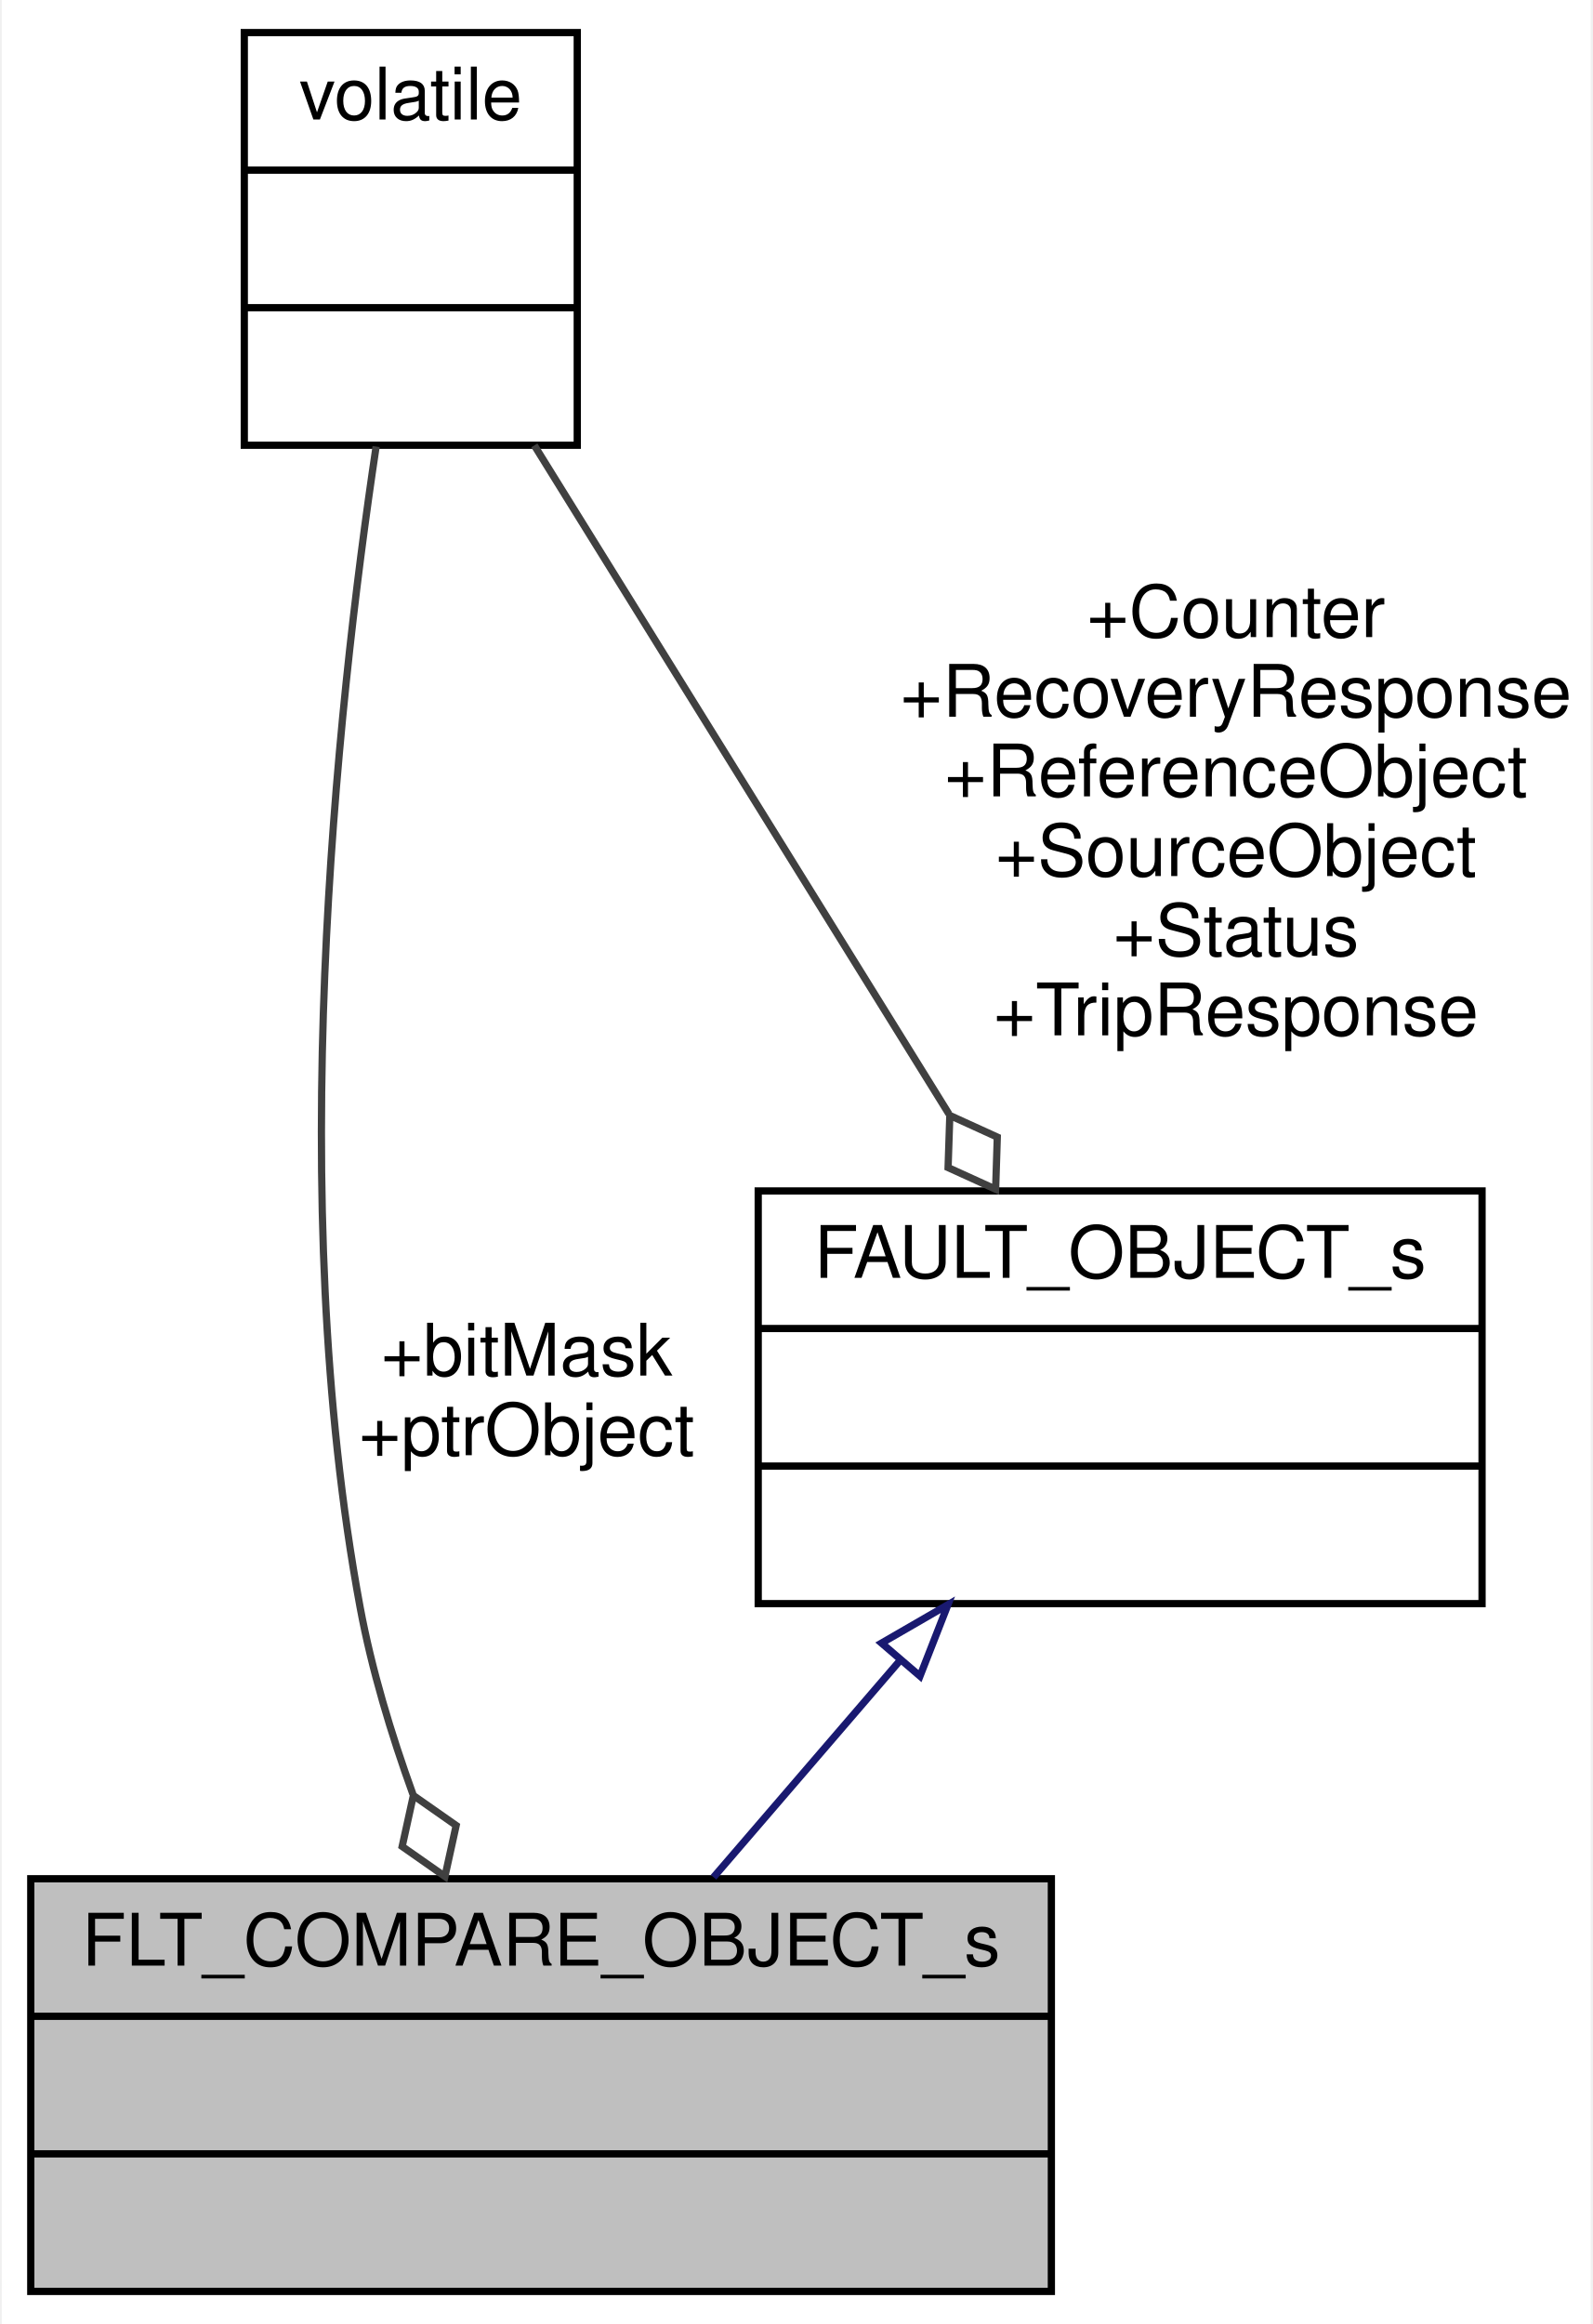
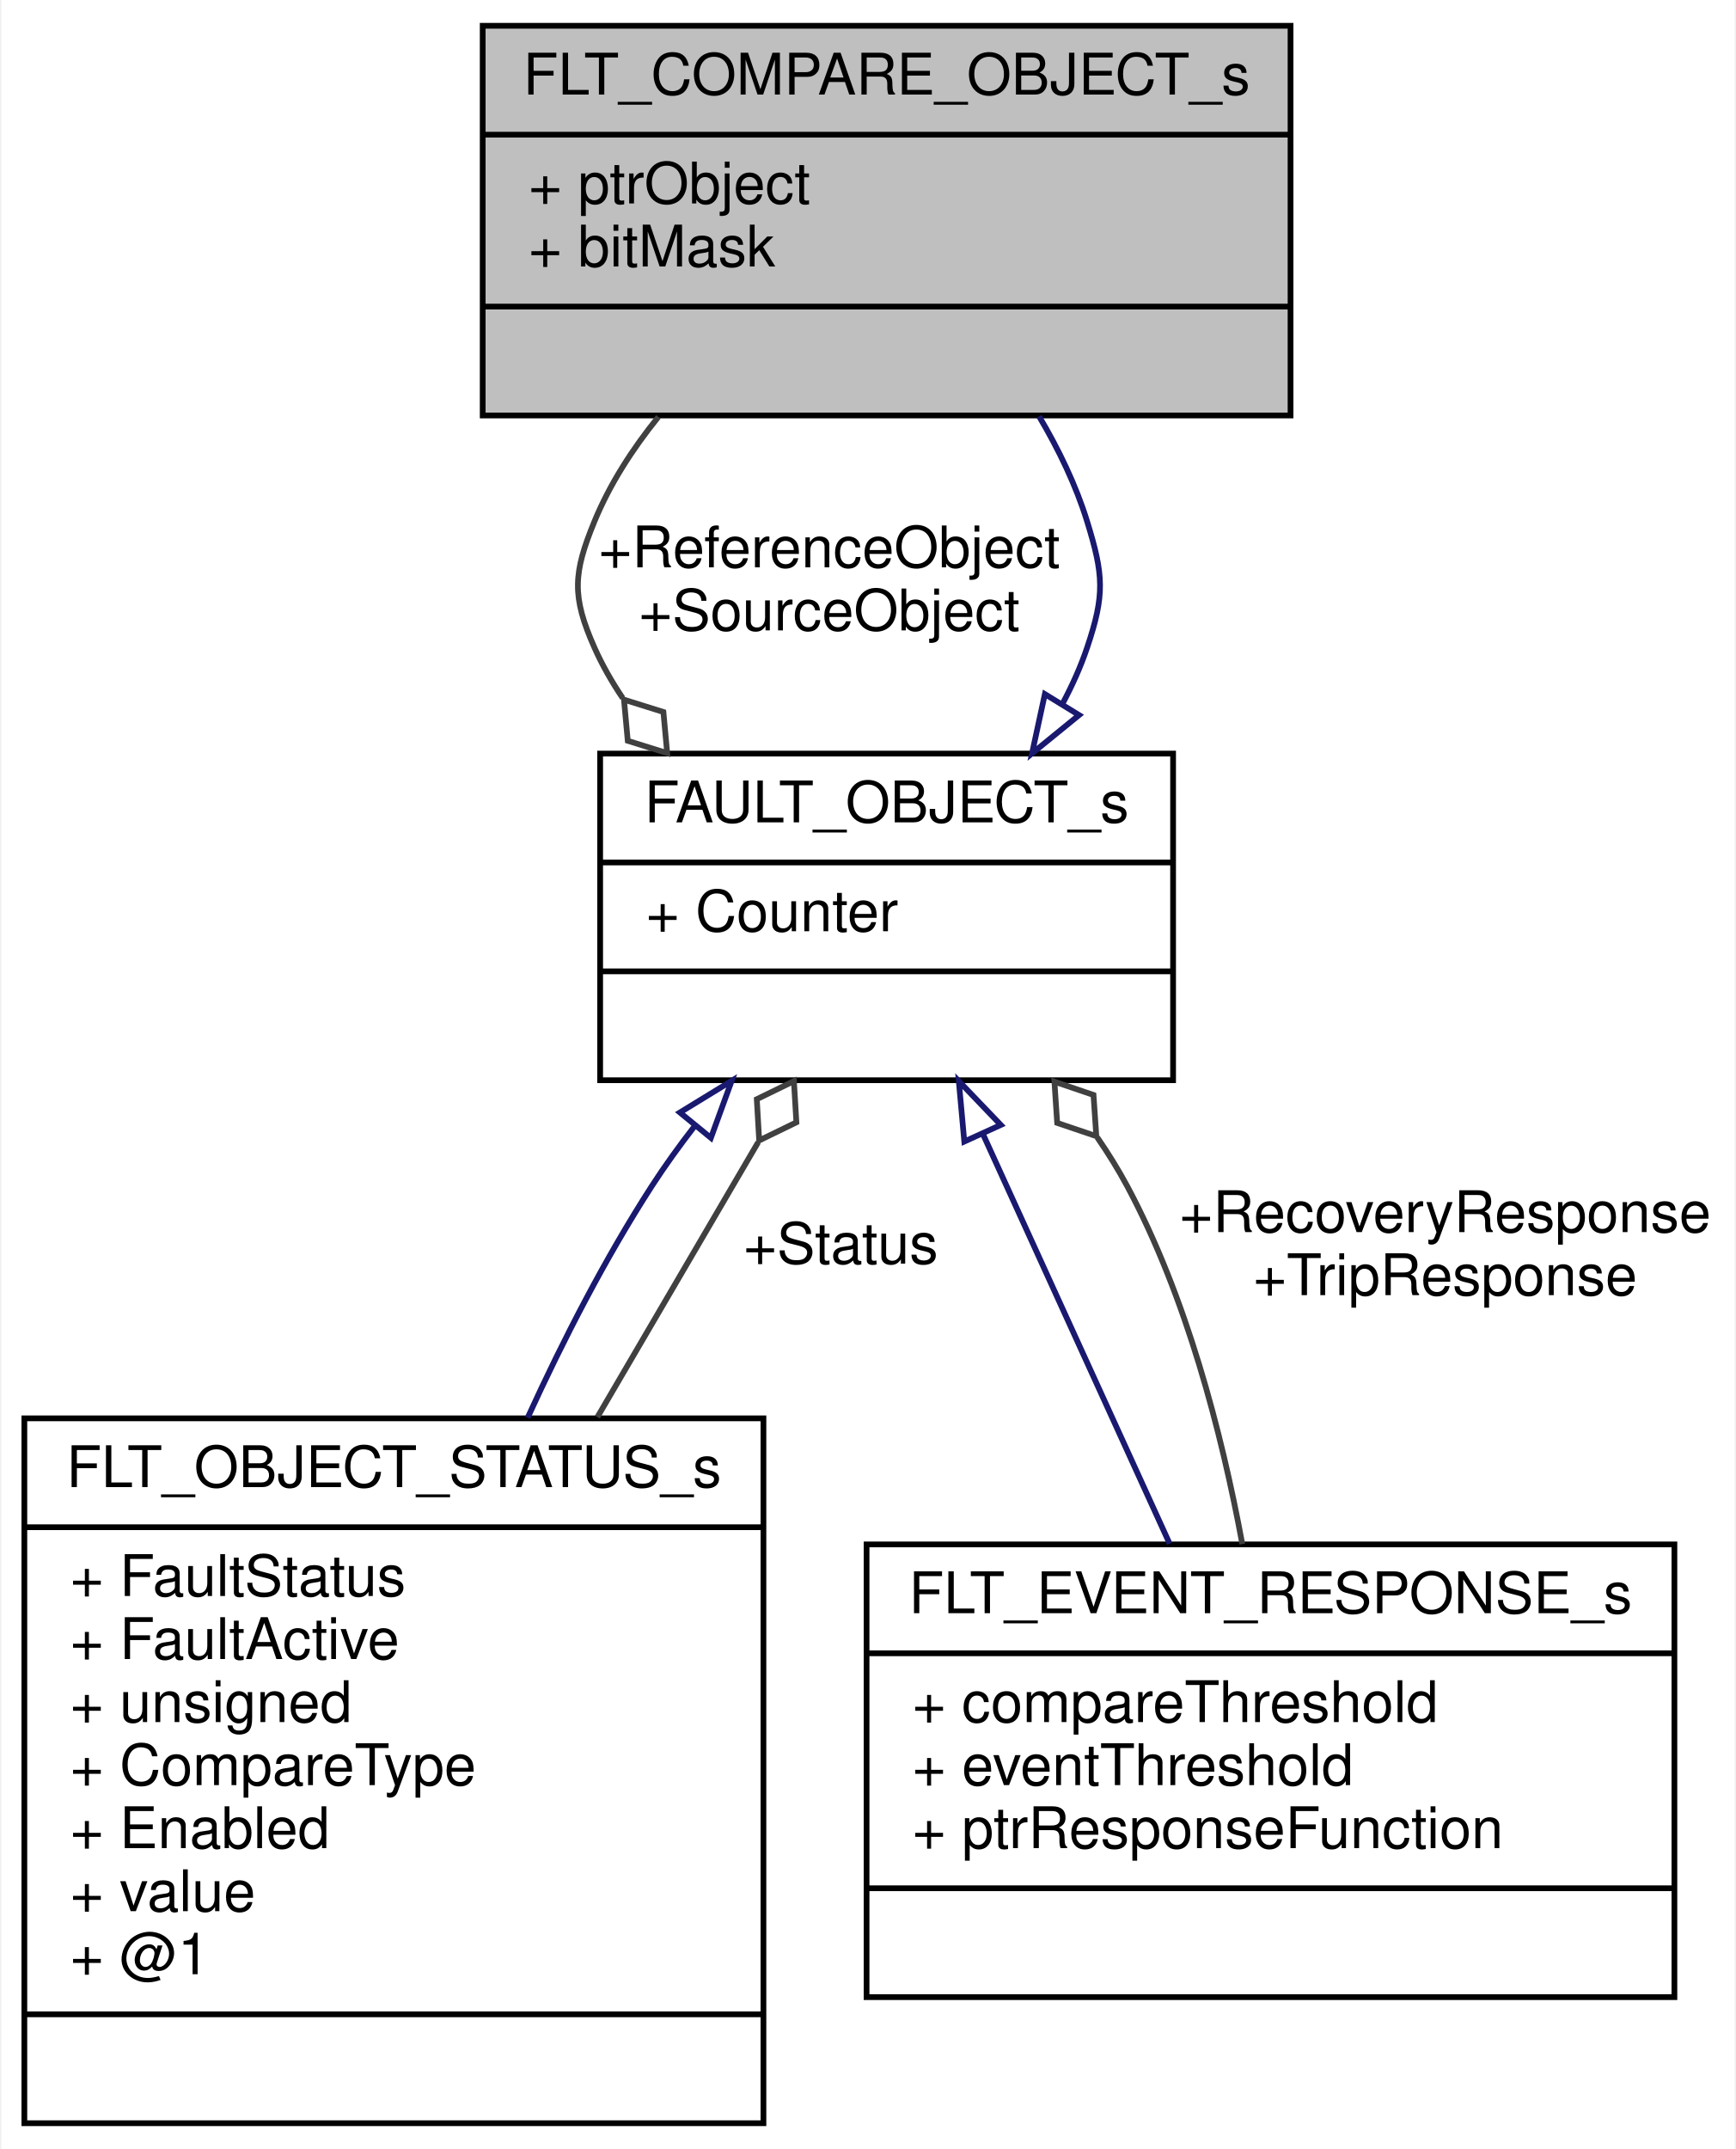
- <svg xmlns="http://www.w3.org/2000/svg" xmlns:xlink="http://www.w3.org/1999/xlink" width="220pt" height="321pt" viewBox="0.00 0.00 219.50 321.00">
-   <g id="graph0" class="graph" transform="scale(1 1) rotate(0) translate(4 317)">
-     <polygon fill="white" stroke="transparent" points="-4,4 -4,-317 215.5,-317 215.5,4 -4,4" />
+ <svg xmlns="http://www.w3.org/2000/svg" xmlns:xlink="http://www.w3.org/1999/xlink" width="303pt" height="375pt" viewBox="0.00 0.00 302.50 375.00">
+   <g id="graph0" class="graph" transform="scale(1 1) rotate(0) translate(4 371)">
+     <polygon fill="white" stroke="transparent" points="-4,4 -4,-371 298.5,-371 298.5,4 -4,4" />
    <g id="node1" class="node">
      <g id="a_node1">
        <a xlink:title="This data structure defines the fault compare status.">
-           <polygon fill="#bfbfbf" stroke="black" points="0,-0.5 0,-57.5 141,-57.5 141,-0.5 0,-0.5" />
-           <text text-anchor="middle" x="70.5" y="-45.5" font-family="Helvetica,sans-Serif" font-size="10.00">FLT_COMPARE_OBJECT_s</text>
-           <polyline fill="none" stroke="black" points="0,-38.5 141,-38.5 " />
-           <text text-anchor="middle" x="70.5" y="-26.5" font-family="Helvetica,sans-Serif" font-size="10.00"> </text>
-           <polyline fill="none" stroke="black" points="0,-19.5 141,-19.5 " />
-           <text text-anchor="middle" x="70.5" y="-7.5" font-family="Helvetica,sans-Serif" font-size="10.00"> </text>
+           <polygon fill="#bfbfbf" stroke="black" points="80,-298.5 80,-366.5 221,-366.5 221,-298.5 80,-298.5" />
+           <text text-anchor="middle" x="150.5" y="-354.5" font-family="Helvetica,sans-Serif" font-size="10.00">FLT_COMPARE_OBJECT_s</text>
+           <polyline fill="none" stroke="black" points="80,-347.5 221,-347.5 " />
+           <text text-anchor="start" x="88" y="-335.5" font-family="Helvetica,sans-Serif" font-size="10.00">+ ptrObject</text>
+           <text text-anchor="start" x="88" y="-324.5" font-family="Helvetica,sans-Serif" font-size="10.00">+ bitMask</text>
+           <polyline fill="none" stroke="black" points="80,-317.5 221,-317.5 " />
+           <text text-anchor="middle" x="150.5" y="-305.5" font-family="Helvetica,sans-Serif" font-size="10.00"> </text>
        </a>
      </g>
    </g>
    <g id="node2" class="node">
      <g id="a_node2">
-         <a xlink:href="struct_f_a_u_l_t___o_b_j_e_c_t__s.html" target="_top" xlink:title="Pre-initialized data structure object of a default fault object.">
-           <polygon fill="white" stroke="black" points="100.5,-95.5 100.5,-152.5 200.5,-152.5 200.5,-95.5 100.5,-95.5" />
-           <text text-anchor="middle" x="150.5" y="-140.5" font-family="Helvetica,sans-Serif" font-size="10.00">FAULT_OBJECT_s</text>
-           <polyline fill="none" stroke="black" points="100.5,-133.5 200.5,-133.5 " />
-           <text text-anchor="middle" x="150.5" y="-121.5" font-family="Helvetica,sans-Serif" font-size="10.00"> </text>
-           <polyline fill="none" stroke="black" points="100.5,-114.5 200.5,-114.5 " />
-           <text text-anchor="middle" x="150.5" y="-102.5" font-family="Helvetica,sans-Serif" font-size="10.00"> </text>
+         <a xlink:href="struct_f_a_u_l_t___o_b_j_e_c_t__s.html" target="_top" xlink:title="This data structure is a collection of data structures for fault handling.">
+           <polygon fill="white" stroke="black" points="100.5,-182.5 100.5,-239.5 200.5,-239.5 200.5,-182.5 100.5,-182.5" />
+           <text text-anchor="middle" x="150.5" y="-227.5" font-family="Helvetica,sans-Serif" font-size="10.00">FAULT_OBJECT_s</text>
+           <polyline fill="none" stroke="black" points="100.5,-220.5 200.5,-220.5 " />
+           <text text-anchor="start" x="108.5" y="-208.5" font-family="Helvetica,sans-Serif" font-size="10.00">+ Counter</text>
+           <polyline fill="none" stroke="black" points="100.5,-201.5 200.5,-201.5 " />
+           <text text-anchor="middle" x="150.5" y="-189.5" font-family="Helvetica,sans-Serif" font-size="10.00"> </text>
        </a>
      </g>
    </g>
+     <g id="edge6" class="edge">
+       <path fill="none" stroke="#404040" d="M110.66,-298.25C106.13,-292.65 102.18,-286.52 99.5,-280 95.78,-270.96 95.53,-266.93 99.5,-258 100.86,-254.94 102.54,-252 104.44,-249.18" />
+       <polygon fill="none" stroke="#404040" points="104.66,-248.91 105.32,-241.73 112.2,-239.58 111.54,-246.76 104.66,-248.91" />
+       <text text-anchor="middle" x="140.5" y="-272" font-family="Helvetica,sans-Serif" font-size="10.00"> +ReferenceObject</text>
+       <text text-anchor="middle" x="140.5" y="-261" font-family="Helvetica,sans-Serif" font-size="10.00">+SourceObject</text>
+     </g>
    <g id="edge1" class="edge">
-       <path fill="none" stroke="midnightblue" d="M120.05,-87.6C111.53,-77.7 102.4,-67.09 94.33,-57.71" />
-       <polygon fill="none" stroke="midnightblue" points="117.54,-90.05 126.71,-95.35 122.85,-85.49 117.54,-90.05" />
+       <path fill="none" stroke="midnightblue" d="M181.2,-248.2C182.9,-251.38 184.38,-254.67 185.5,-258 188.62,-267.27 188.38,-270.65 185.5,-280 183.56,-286.3 180.56,-292.53 177.11,-298.35" />
+       <polygon fill="none" stroke="midnightblue" points="184.09,-246.22 175.88,-239.53 178.12,-249.88 184.09,-246.22" />
    </g>
    <g id="node3" class="node">
      <g id="a_node3">
-         <a xlink:href="structvolatile.html" target="_top" xlink:title="Description">
-           <polygon fill="white" stroke="black" points="29.5,-255.5 29.5,-312.5 75.5,-312.5 75.5,-255.5 29.5,-255.5" />
-           <text text-anchor="middle" x="52.5" y="-300.5" font-family="Helvetica,sans-Serif" font-size="10.00">volatile</text>
-           <polyline fill="none" stroke="black" points="29.5,-293.5 75.5,-293.5 " />
-           <text text-anchor="middle" x="52.5" y="-281.5" font-family="Helvetica,sans-Serif" font-size="10.00"> </text>
-           <polyline fill="none" stroke="black" points="29.5,-274.5 75.5,-274.5 " />
-           <text text-anchor="middle" x="52.5" y="-262.5" font-family="Helvetica,sans-Serif" font-size="10.00"> </text>
+         <a xlink:href="struct_f_l_t___o_b_j_e_c_t___s_t_a_t_u_s__s.html" target="_top" xlink:title="This data structure defines the fault object status.">
+           <polygon fill="white" stroke="black" points="0,-0.5 0,-123.5 129,-123.5 129,-0.5 0,-0.5" />
+           <text text-anchor="middle" x="64.5" y="-111.5" font-family="Helvetica,sans-Serif" font-size="10.00">FLT_OBJECT_STATUS_s</text>
+           <polyline fill="none" stroke="black" points="0,-104.5 129,-104.5 " />
+           <text text-anchor="start" x="8" y="-92.5" font-family="Helvetica,sans-Serif" font-size="10.00">+ FaultStatus</text>
+           <text text-anchor="start" x="8" y="-81.5" font-family="Helvetica,sans-Serif" font-size="10.00">+ FaultActive</text>
+           <text text-anchor="start" x="8" y="-70.5" font-family="Helvetica,sans-Serif" font-size="10.00">+ unsigned</text>
+           <text text-anchor="start" x="8" y="-59.5" font-family="Helvetica,sans-Serif" font-size="10.00">+ CompareType</text>
+           <text text-anchor="start" x="8" y="-48.5" font-family="Helvetica,sans-Serif" font-size="10.00">+ Enabled</text>
+           <text text-anchor="start" x="8" y="-37.5" font-family="Helvetica,sans-Serif" font-size="10.00">+ value</text>
+           <text text-anchor="start" x="8" y="-26.5" font-family="Helvetica,sans-Serif" font-size="10.00">+ @1</text>
+           <polyline fill="none" stroke="black" points="0,-19.5 129,-19.5 " />
+           <text text-anchor="middle" x="64.5" y="-7.5" font-family="Helvetica,sans-Serif" font-size="10.00"> </text>
        </a>
      </g>
    </g>
    <g id="edge3" class="edge">
-       <path fill="none" stroke="#404040" d="M47.71,-255.32C42.17,-218.41 35.07,-151.2 45.5,-95 47.09,-86.44 49.77,-77.54 52.79,-69.19" />
-       <polygon fill="none" stroke="#404040" points="52.86,-69 51.31,-61.96 57.22,-57.82 58.77,-64.86 52.86,-69" />
-       <text text-anchor="middle" x="68.5" y="-127" font-family="Helvetica,sans-Serif" font-size="10.00"> +bitMask</text>
-       <text text-anchor="middle" x="68.5" y="-116" font-family="Helvetica,sans-Serif" font-size="10.00">+ptrObject</text>
+       <path fill="none" stroke="midnightblue" d="M117.02,-174.53C114.34,-171.08 111.79,-167.54 109.5,-164 101.43,-151.5 94.12,-137.32 87.85,-123.61" />
+       <polygon fill="none" stroke="midnightblue" points="114.42,-176.87 123.46,-182.4 119.83,-172.44 114.42,-176.87" />
+     </g>
+     <g id="node4" class="node">
+       <g id="a_node4">
+         <a xlink:href="struct_f_l_t___e_v_e_n_t___r_e_s_p_o_n_s_e__s.html" target="_top" xlink:title="This data structure defines the fault monitor event response object.">
+           <polygon fill="white" stroke="black" points="147,-22.5 147,-101.5 288,-101.5 288,-22.5 147,-22.5" />
+           <text text-anchor="middle" x="217.5" y="-89.5" font-family="Helvetica,sans-Serif" font-size="10.00">FLT_EVENT_RESPONSE_s</text>
+           <polyline fill="none" stroke="black" points="147,-82.5 288,-82.5 " />
+           <text text-anchor="start" x="155" y="-70.5" font-family="Helvetica,sans-Serif" font-size="10.00">+ compareThreshold</text>
+           <text text-anchor="start" x="155" y="-59.5" font-family="Helvetica,sans-Serif" font-size="10.00">+ eventThreshold</text>
+           <text text-anchor="start" x="155" y="-48.5" font-family="Helvetica,sans-Serif" font-size="10.00">+ ptrResponseFunction</text>
+           <polyline fill="none" stroke="black" points="147,-41.5 288,-41.5 " />
+           <text text-anchor="middle" x="217.5" y="-29.5" font-family="Helvetica,sans-Serif" font-size="10.00"> </text>
+         </a>
+       </g>
+     </g>
+     <g id="edge5" class="edge">
+       <path fill="none" stroke="midnightblue" d="M167.32,-173.09C177.26,-151.28 189.83,-123.71 199.9,-101.62" />
+       <polygon fill="none" stroke="midnightblue" points="164.06,-171.8 163.1,-182.35 170.43,-174.7 164.06,-171.8" />
    </g>
    <g id="edge2" class="edge">
-       <path fill="none" stroke="#404040" d="M69.57,-255.48C85.42,-229.92 109.17,-191.63 126.85,-163.13" />
-       <polygon fill="none" stroke="#404040" points="126.97,-162.93 126.73,-155.73 133.3,-152.74 133.53,-159.94 126.97,-162.93" />
-       <text text-anchor="middle" x="166.5" y="-229" font-family="Helvetica,sans-Serif" font-size="10.00"> +Counter</text>
-       <text text-anchor="middle" x="166.5" y="-218" font-family="Helvetica,sans-Serif" font-size="10.00">+RecoveryResponse</text>
-       <text text-anchor="middle" x="166.5" y="-207" font-family="Helvetica,sans-Serif" font-size="10.00">+ReferenceObject</text>
-       <text text-anchor="middle" x="166.5" y="-196" font-family="Helvetica,sans-Serif" font-size="10.00">+SourceObject</text>
-       <text text-anchor="middle" x="166.5" y="-185" font-family="Helvetica,sans-Serif" font-size="10.00">+Status</text>
-       <text text-anchor="middle" x="166.5" y="-174" font-family="Helvetica,sans-Serif" font-size="10.00">+TripResponse</text>
+       <path fill="none" stroke="#404040" d="M100.02,-123.72C109.52,-139.95 119.51,-157.03 128.08,-171.68" />
+       <polygon fill="none" stroke="#404040" points="128.26,-171.99 134.75,-175.15 134.32,-182.35 127.84,-179.19 128.26,-171.99" />
+       <text text-anchor="middle" x="142.5" y="-150.5" font-family="Helvetica,sans-Serif" font-size="10.00"> +Status</text>
+     </g>
+     <g id="edge4" class="edge">
+       <path fill="none" stroke="#404040" d="M212.58,-101.56C208.96,-121.11 202.81,-144.73 192.5,-164 190.95,-166.89 189.18,-169.75 187.26,-172.53" />
+       <polygon fill="none" stroke="#404040" points="187.1,-172.74 186.61,-179.93 179.79,-182.25 180.27,-175.05 187.1,-172.74" />
+       <text text-anchor="middle" x="248" y="-156" font-family="Helvetica,sans-Serif" font-size="10.00"> +RecoveryResponse</text>
+       <text text-anchor="middle" x="248" y="-145" font-family="Helvetica,sans-Serif" font-size="10.00">+TripResponse</text>
    </g>
  </g>
</svg>
